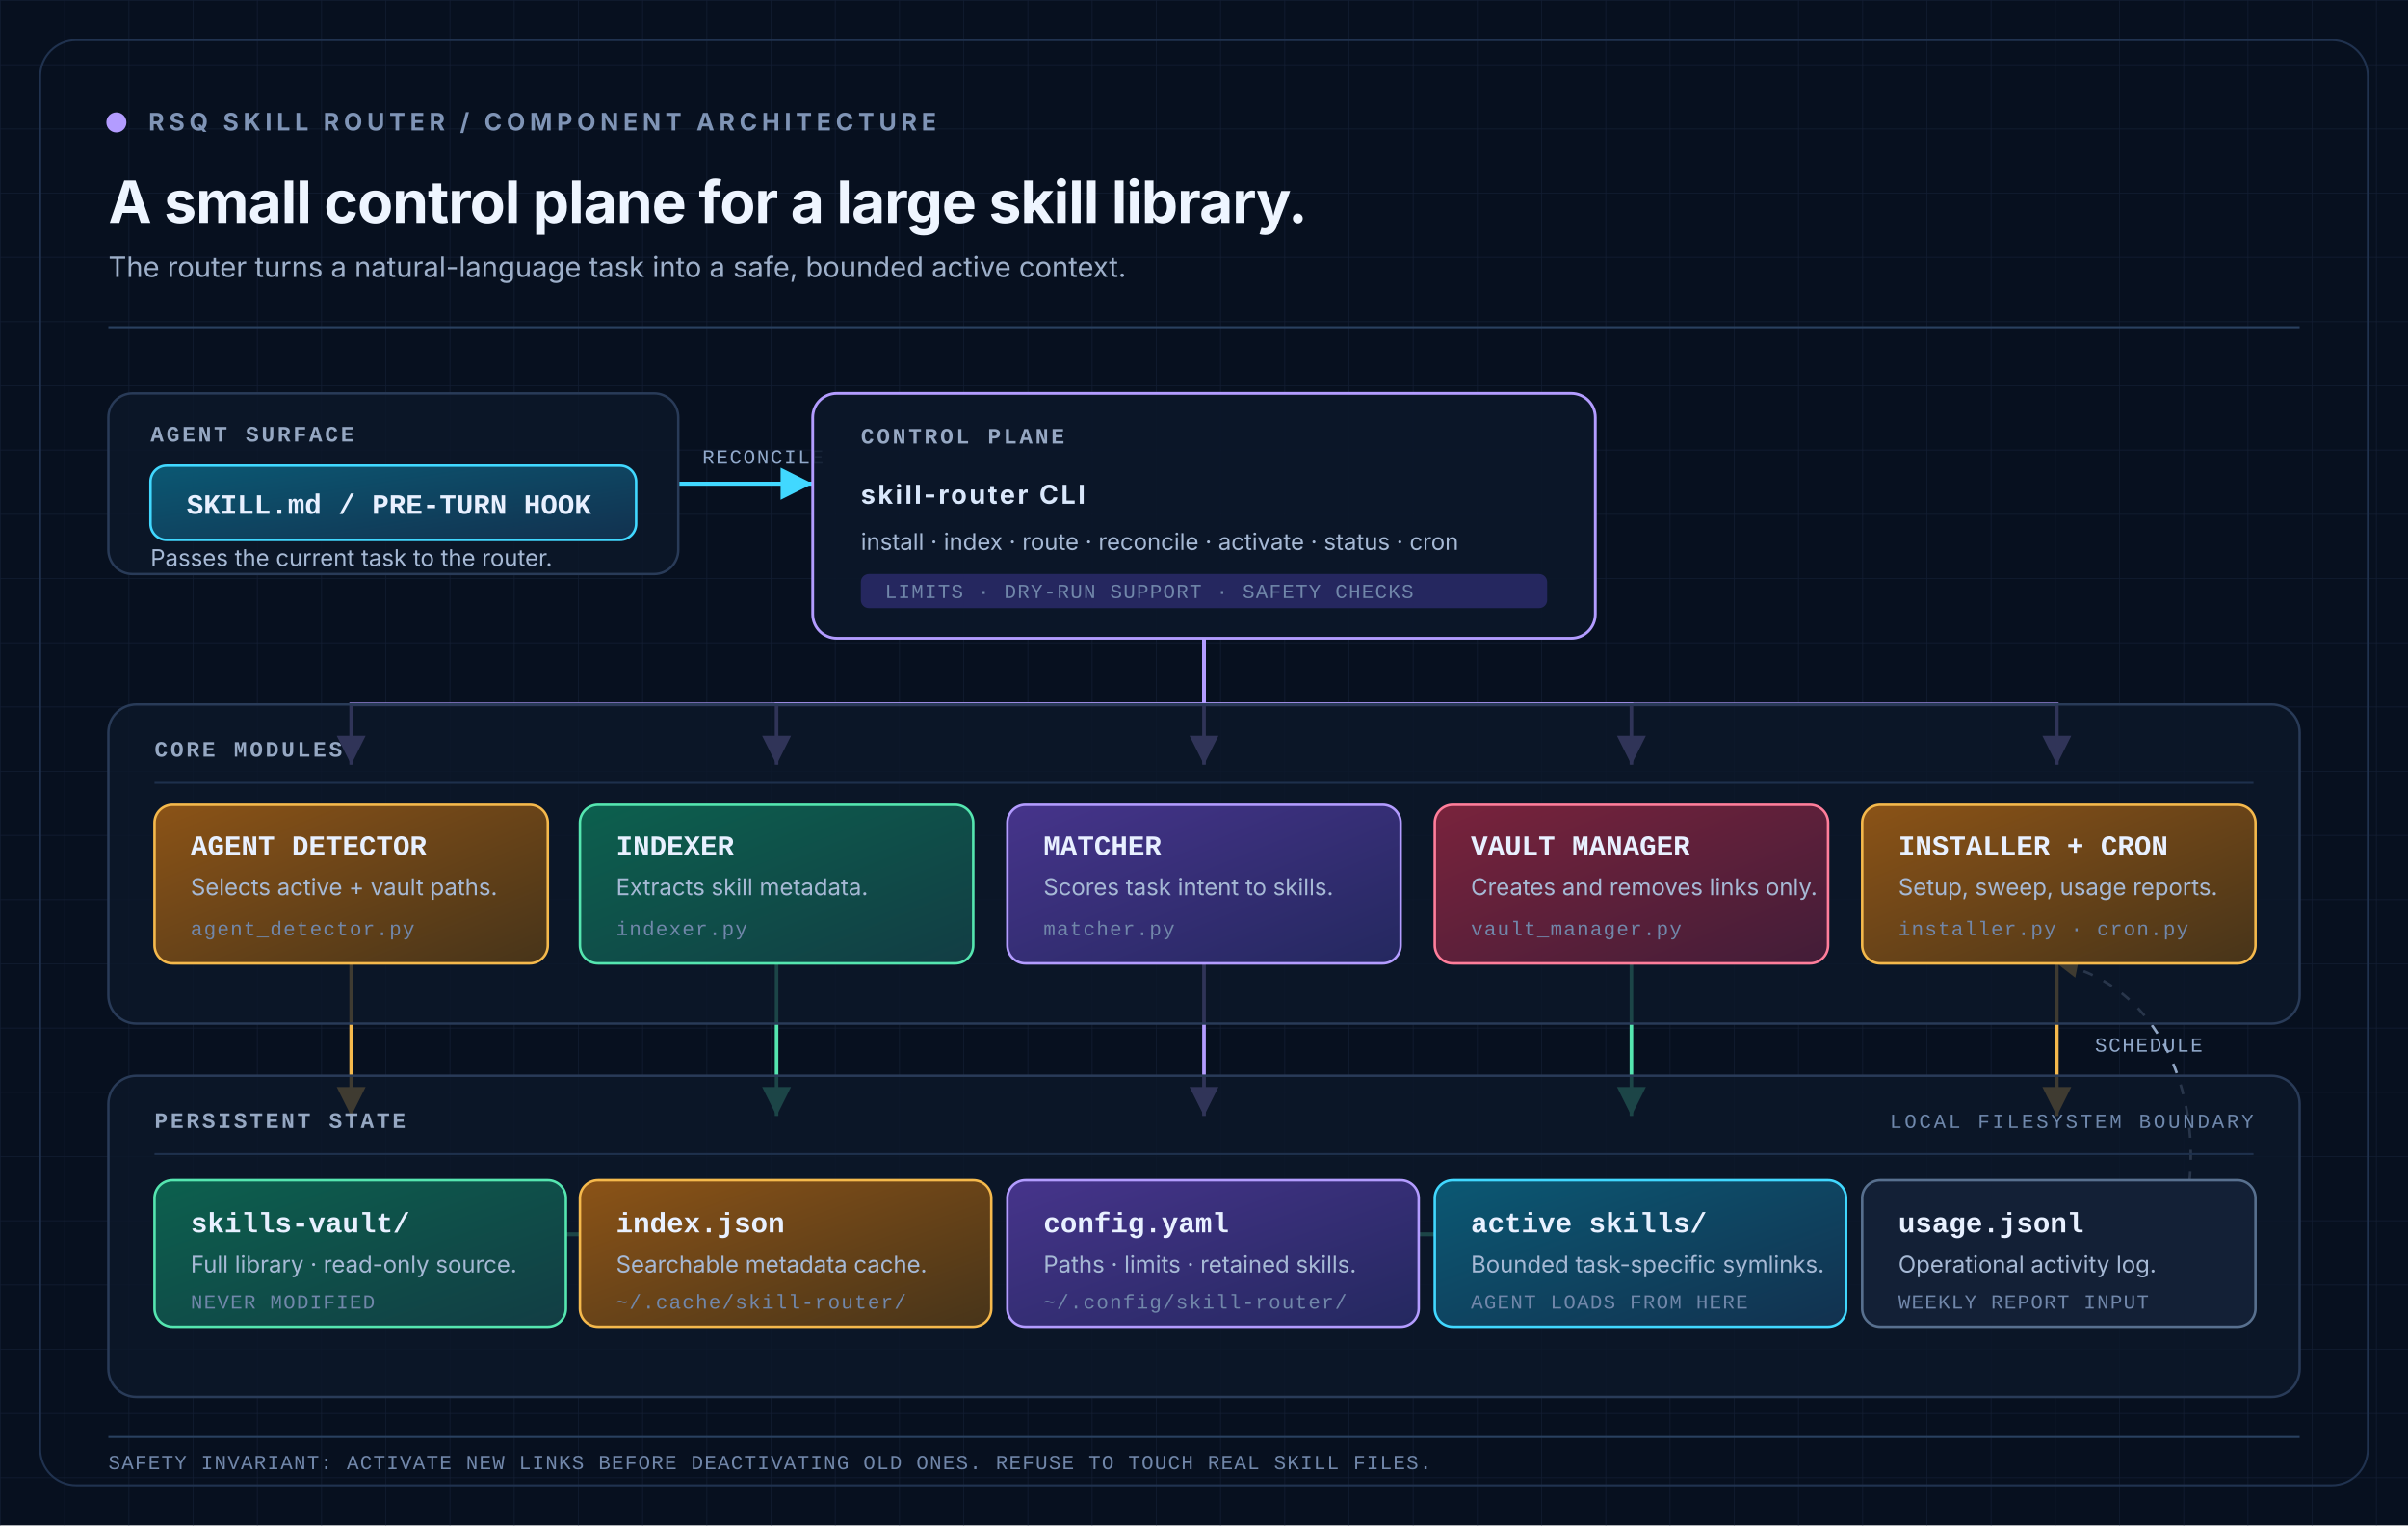
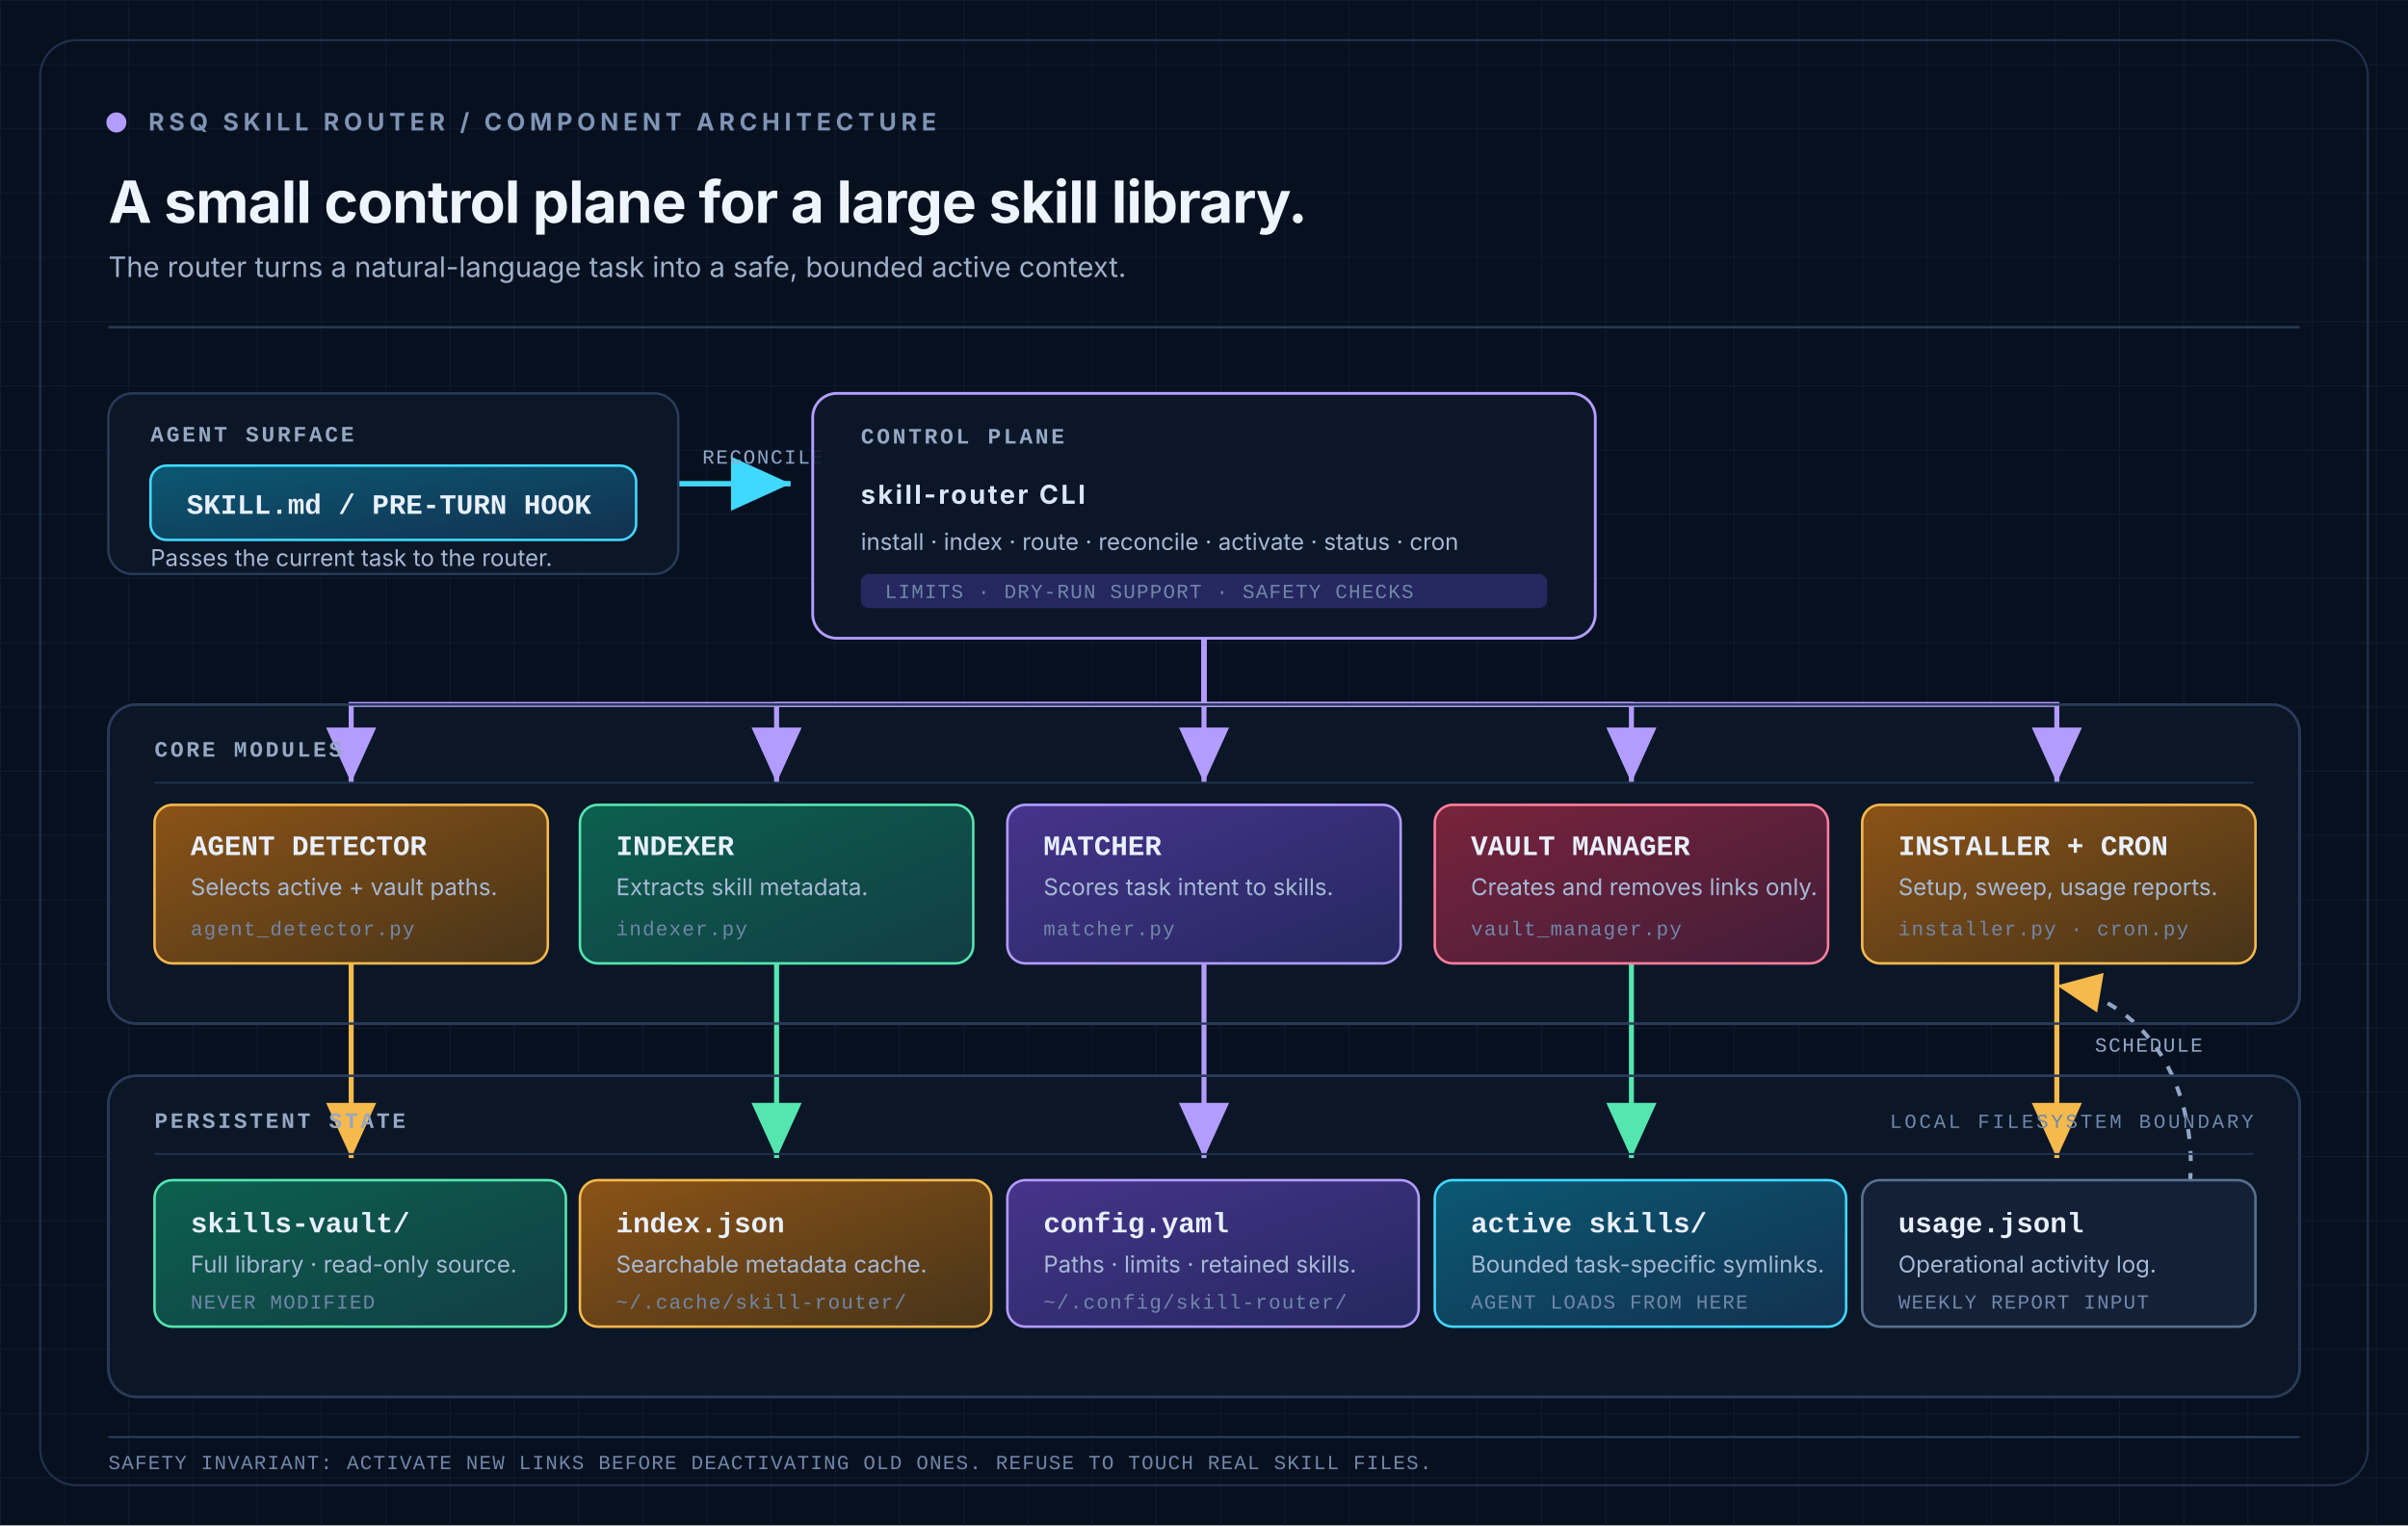
<svg xmlns="http://www.w3.org/2000/svg" viewBox="0 0 1200 760" role="img" aria-labelledby="title desc">
  <defs>
    <pattern id="grid" width="32" height="32" patternUnits="userSpaceOnUse">
      <path d="M32 0H0V32" fill="none" stroke="#17233a" stroke-width="0.7" />
    </pattern>
    <linearGradient id="cyanGlow" x1="0" y1="0" x2="1" y2="1">
      <stop stop-color="#0b5873" />
      <stop offset="1" stop-color="#12314f" />
    </linearGradient>
    <linearGradient id="violetGlow" x1="0" y1="0" x2="1" y2="1">
      <stop stop-color="#46348b" />
      <stop offset="1" stop-color="#24285f" />
    </linearGradient>
    <linearGradient id="greenGlow" x1="0" y1="0" x2="1" y2="1">
      <stop stop-color="#0c604e" />
      <stop offset="1" stop-color="#123d44" />
    </linearGradient>
    <linearGradient id="amberGlow" x1="0" y1="0" x2="1" y2="1">
      <stop stop-color="#8b5317" />
      <stop offset="1" stop-color="#473419" />
    </linearGradient>
    <linearGradient id="roseGlow" x1="0" y1="0" x2="1" y2="1">
      <stop stop-color="#79233c" />
      <stop offset="1" stop-color="#421d38" />
    </linearGradient>
-     <marker id="arrowCyan" markerWidth="10" markerHeight="10" refX="8" refY="5" orient="auto">
-       <path d="M0 1L8 5L0 9Z" fill="#41d8ff" />
+     <marker id="arrowCyan" markerWidth="14" markerHeight="12" refX="11" refY="6" orient="auto">
+       <path d="M0 1L11 6L0 11Z" fill="#41d8ff" />
    </marker>
-     <marker id="arrowViolet" markerWidth="10" markerHeight="10" refX="8" refY="5" orient="auto">
-       <path d="M0 1L8 5L0 9Z" fill="#b39cff" />
+     <marker id="arrowViolet" markerWidth="14" markerHeight="12" refX="11" refY="6" orient="auto">
+       <path d="M0 1L11 6L0 11Z" fill="#b39cff" />
    </marker>
-     <marker id="arrowGreen" markerWidth="10" markerHeight="10" refX="8" refY="5" orient="auto">
-       <path d="M0 1L8 5L0 9Z" fill="#55e6b0" />
+     <marker id="arrowGreen" markerWidth="14" markerHeight="12" refX="11" refY="6" orient="auto">
+       <path d="M0 1L11 6L0 11Z" fill="#55e6b0" />
    </marker>
-     <marker id="arrowAmber" markerWidth="10" markerHeight="10" refX="8" refY="5" orient="auto">
-       <path d="M0 1L8 5L0 9Z" fill="#f5b94c" />
+     <marker id="arrowAmber" markerWidth="14" markerHeight="12" refX="11" refY="6" orient="auto">
+       <path d="M0 1L11 6L0 11Z" fill="#f5b94c" />
    </marker>
    <style>
      .sans{font-family:system-ui,-apple-system,BlinkMacSystemFont,"Segoe UI",sans-serif}.mono{font-family:"SFMono-Regular",Consolas,"Liberation Mono",monospace}.kicker{fill:#7f94b6;font-size:12px;font-weight:700;letter-spacing:2.3px}.title{fill:#eef5ff;font-size:29px;font-weight:700;letter-spacing:-.4px}.sub{fill:#9eb0ca;font-size:14px}.zone{fill:#0c172a;fill-opacity:.78;stroke:#293b58;stroke-width:1.2}.zoneTitle{fill:#d9e7fb;font-size:13px;font-weight:700;letter-spacing:1.2px}.zoneMeta{fill:#6f88ac;font-size:10px;letter-spacing:1.3px}.label{fill:#e8f0ff;font-size:14px;font-weight:650}.small{fill:#a6b9d5;font-size:11.5px}.tiny{fill:#7187aa;font-size:10px;letter-spacing:.6px}.tag{font-size:10px;font-weight:700;letter-spacing:1.1px}.edgeLabel{fill:#91a9cb;font-size:10px;letter-spacing:.8px}.rule{stroke:#29405f;stroke-width:1}.divider{stroke:#1e304c;stroke-width:1}.card{stroke-width:1.25}.num{fill:#96a8c3;font-size:11px;font-weight:700;letter-spacing:1.3px}
    </style>
  </defs>
  <rect width="1200" height="760" fill="#07101f" />
  <rect width="1200" height="760" fill="url(#grid)" opacity=".72" />
  <rect x="20" y="20" width="1160" height="720" rx="18" fill="none" stroke="#20324f" />
  <circle cx="58" cy="61" r="5" fill="#b39cff" />
  <text x="74" y="65" class="sans kicker">RSQ SKILL ROUTER / COMPONENT ARCHITECTURE</text>
  <text x="54" y="111" class="sans title">A small control plane for a large skill library.</text>
  <text x="54" y="138" class="sans sub">The router turns a natural-language task into a safe, bounded active context.</text>
  <line x1="54" y1="163" x2="1146" y2="163" class="rule" />
-   <path d="M338 241H405" fill="none" stroke="#41d8ff" stroke-width="2" marker-end="url(#arrowCyan)" />
-   <path d="M600 318V351H175V381" fill="none" stroke="#b39cff" stroke-width="1.8" marker-end="url(#arrowViolet)" />
-   <path d="M600 318V351H387V381" fill="none" stroke="#b39cff" stroke-width="1.8" marker-end="url(#arrowViolet)" />
-   <path d="M600 318V351H600V381" fill="none" stroke="#b39cff" stroke-width="1.8" marker-end="url(#arrowViolet)" />
-   <path d="M600 318V351H813V381" fill="none" stroke="#b39cff" stroke-width="1.8" marker-end="url(#arrowViolet)" />
-   <path d="M600 318V351H1025V381" fill="none" stroke="#b39cff" stroke-width="1.8" marker-end="url(#arrowViolet)" />
-   <path d="M175 480V556" fill="none" stroke="#f5b94c" stroke-width="1.8" marker-end="url(#arrowAmber)" />
-   <path d="M387 480V556" fill="none" stroke="#55e6b0" stroke-width="1.8" marker-end="url(#arrowGreen)" />
-   <path d="M600 480V556" fill="none" stroke="#b39cff" stroke-width="1.8" marker-end="url(#arrowViolet)" />
-   <path d="M813 480V556" fill="none" stroke="#55e6b0" stroke-width="1.8" marker-end="url(#arrowGreen)" />
-   <path d="M1025 480V556" fill="none" stroke="#f5b94c" stroke-width="1.8" marker-end="url(#arrowAmber)" />
-   <path d="M282 615H493" fill="none" stroke="#55e6b0" stroke-width="2" marker-end="url(#arrowGreen)" />
-   <path d="M707 615H918" fill="none" stroke="#55e6b0" stroke-width="2" marker-end="url(#arrowGreen)" />
-   <path d="M1034 660C1110 653 1115 498 1025 480" fill="none" stroke="#91a6c5" stroke-width="1.3" stroke-dasharray="5 6" marker-end="url(#arrowAmber)" />
+   <rect x="54" y="351" width="1092" height="159" rx="14" class="zone" />
+   <rect x="54" y="536" width="1092" height="160" rx="14" class="zone" />
+   <path d="M338 241H394" fill="none" stroke="#41d8ff" stroke-width="2.7" marker-end="url(#arrowCyan)" />
+   <path d="M600 318V351H175V390" fill="none" stroke="#b39cff" stroke-width="2.5" marker-end="url(#arrowViolet)" />
+   <path d="M600 318V351H387V390" fill="none" stroke="#b39cff" stroke-width="2.5" marker-end="url(#arrowViolet)" />
+   <path d="M600 318V351H600V390" fill="none" stroke="#b39cff" stroke-width="2.5" marker-end="url(#arrowViolet)" />
+   <path d="M600 318V351H813V390" fill="none" stroke="#b39cff" stroke-width="2.5" marker-end="url(#arrowViolet)" />
+   <path d="M600 318V351H1025V390" fill="none" stroke="#b39cff" stroke-width="2.5" marker-end="url(#arrowViolet)" />
+   <path d="M175 480V577" fill="none" stroke="#f5b94c" stroke-width="2.5" marker-end="url(#arrowAmber)" />
+   <path d="M387 480V577" fill="none" stroke="#55e6b0" stroke-width="2.5" marker-end="url(#arrowGreen)" />
+   <path d="M600 480V577" fill="none" stroke="#b39cff" stroke-width="2.5" marker-end="url(#arrowViolet)" />
+   <path d="M813 480V577" fill="none" stroke="#55e6b0" stroke-width="2.5" marker-end="url(#arrowGreen)" />
+   <path d="M1025 480V577" fill="none" stroke="#f5b94c" stroke-width="2.5" marker-end="url(#arrowAmber)" />
+   <path d="M1034 660C1110 653 1115 506 1025 491" fill="none" stroke="#91a6c5" stroke-width="2" stroke-dasharray="5 6" marker-end="url(#arrowAmber)" />
  <text x="350" y="231" class="mono edgeLabel">RECONCILE</text>
  <text x="1044" y="524" class="mono edgeLabel">SCHEDULE</text>
-   <text x="331" y="605" class="mono edgeLabel">INDEX</text>
-   <text x="758" y="605" class="mono edgeLabel">ACTIVATE</text>
  <rect x="54" y="196" width="284" height="90" rx="12" class="zone" />
  <text x="75" y="220" class="mono num">AGENT SURFACE</text>
  <rect x="75" y="232" width="242" height="37" rx="8" fill="url(#cyanGlow)" stroke="#41d8ff" class="card" />
  <text x="93" y="256" class="mono label">SKILL.md / PRE-TURN HOOK</text>
  <text x="75" y="282" class="sans small">Passes the current task to the router.</text>
  <rect x="405" y="196" width="390" height="122" rx="12" fill="#0c172a" fill-opacity=".9" stroke="#b39cff" stroke-width="1.4" />
  <text x="429" y="221" class="mono num">CONTROL PLANE</text>
  <text x="429" y="251" class="sans zoneTitle">skill-router CLI</text>
  <text x="429" y="274" class="sans small">install · index · route · reconcile · activate · status · cron</text>
  <rect x="429" y="286" width="342" height="17" rx="4" fill="#25275f" />
  <text x="441" y="298" class="mono tiny">LIMITS · DRY-RUN SUPPORT · SAFETY CHECKS</text>
-   <rect x="54" y="351" width="1092" height="159" rx="14" class="zone" />
+   <rect x="54" y="351" width="1092" height="159" rx="14" class="zone" style="fill:none" />
  <text x="77" y="377" class="mono num">CORE MODULES</text>
  <line x1="77" y1="390" x2="1123" y2="390" class="divider" />
  <rect x="77" y="401" width="196" height="79" rx="9" fill="url(#amberGlow)" stroke="#f5b94c" class="card" />
  <text x="95" y="426" class="mono label">AGENT DETECTOR</text>
  <text x="95" y="446" class="sans small">Selects active + vault paths.</text>
  <text x="95" y="466" class="mono tiny">agent_detector.py</text>
  <rect x="289" y="401" width="196" height="79" rx="9" fill="url(#greenGlow)" stroke="#55e6b0" class="card" />
  <text x="307" y="426" class="mono label">INDEXER</text>
  <text x="307" y="446" class="sans small">Extracts skill metadata.</text>
  <text x="307" y="466" class="mono tiny">indexer.py</text>
  <rect x="502" y="401" width="196" height="79" rx="9" fill="url(#violetGlow)" stroke="#b39cff" class="card" />
  <text x="520" y="426" class="mono label">MATCHER</text>
  <text x="520" y="446" class="sans small">Scores task intent to skills.</text>
  <text x="520" y="466" class="mono tiny">matcher.py</text>
  <rect x="715" y="401" width="196" height="79" rx="9" fill="url(#roseGlow)" stroke="#ff7e9b" class="card" />
  <text x="733" y="426" class="mono label">VAULT MANAGER</text>
  <text x="733" y="446" class="sans small">Creates and removes links only.</text>
  <text x="733" y="466" class="mono tiny">vault_manager.py</text>
  <rect x="928" y="401" width="196" height="79" rx="9" fill="url(#amberGlow)" stroke="#f5b94c" class="card" />
  <text x="946" y="426" class="mono label">INSTALLER + CRON</text>
  <text x="946" y="446" class="sans small">Setup, sweep, usage reports.</text>
  <text x="946" y="466" class="mono tiny">installer.py · cron.py</text>
-   <rect x="54" y="536" width="1092" height="160" rx="14" class="zone" />
+   <rect x="54" y="536" width="1092" height="160" rx="14" class="zone" style="fill:none" />
  <text x="77" y="562" class="mono num">PERSISTENT STATE</text>
  <text x="1123" y="562" text-anchor="end" class="mono zoneMeta">LOCAL FILESYSTEM BOUNDARY</text>
  <line x1="77" y1="575" x2="1123" y2="575" class="divider" />
  <rect x="77" y="588" width="205" height="73" rx="9" fill="url(#greenGlow)" stroke="#55e6b0" class="card" />
  <text x="95" y="614" class="mono label">skills-vault/</text>
  <text x="95" y="634" class="sans small">Full library · read-only source.</text>
  <text x="95" y="652" class="mono tiny">NEVER MODIFIED</text>
  <rect x="289" y="588" width="205" height="73" rx="9" fill="url(#amberGlow)" stroke="#f5b94c" class="card" />
  <text x="307" y="614" class="mono label">index.json</text>
  <text x="307" y="634" class="sans small">Searchable metadata cache.</text>
  <text x="307" y="652" class="mono tiny">~/.cache/skill-router/</text>
  <rect x="502" y="588" width="205" height="73" rx="9" fill="url(#violetGlow)" stroke="#b39cff" class="card" />
  <text x="520" y="614" class="mono label">config.yaml</text>
  <text x="520" y="634" class="sans small">Paths · limits · retained skills.</text>
  <text x="520" y="652" class="mono tiny">~/.config/skill-router/</text>
  <rect x="715" y="588" width="205" height="73" rx="9" fill="url(#cyanGlow)" stroke="#41d8ff" class="card" />
  <text x="733" y="614" class="mono label">active skills/</text>
  <text x="733" y="634" class="sans small">Bounded task-specific symlinks.</text>
  <text x="733" y="652" class="mono tiny">AGENT LOADS FROM HERE</text>
  <rect x="928" y="588" width="196" height="73" rx="9" fill="#132036" stroke="#58708f" class="card" />
  <text x="946" y="614" class="mono label">usage.jsonl</text>
  <text x="946" y="634" class="sans small">Operational activity log.</text>
  <text x="946" y="652" class="mono tiny">WEEKLY REPORT INPUT</text>
  <line x1="54" y1="716" x2="1146" y2="716" class="rule" />
  <text x="54" y="732" class="mono tiny">SAFETY INVARIANT: ACTIVATE NEW LINKS BEFORE DEACTIVATING OLD ONES. REFUSE TO TOUCH REAL SKILL FILES.</text>
</svg>
